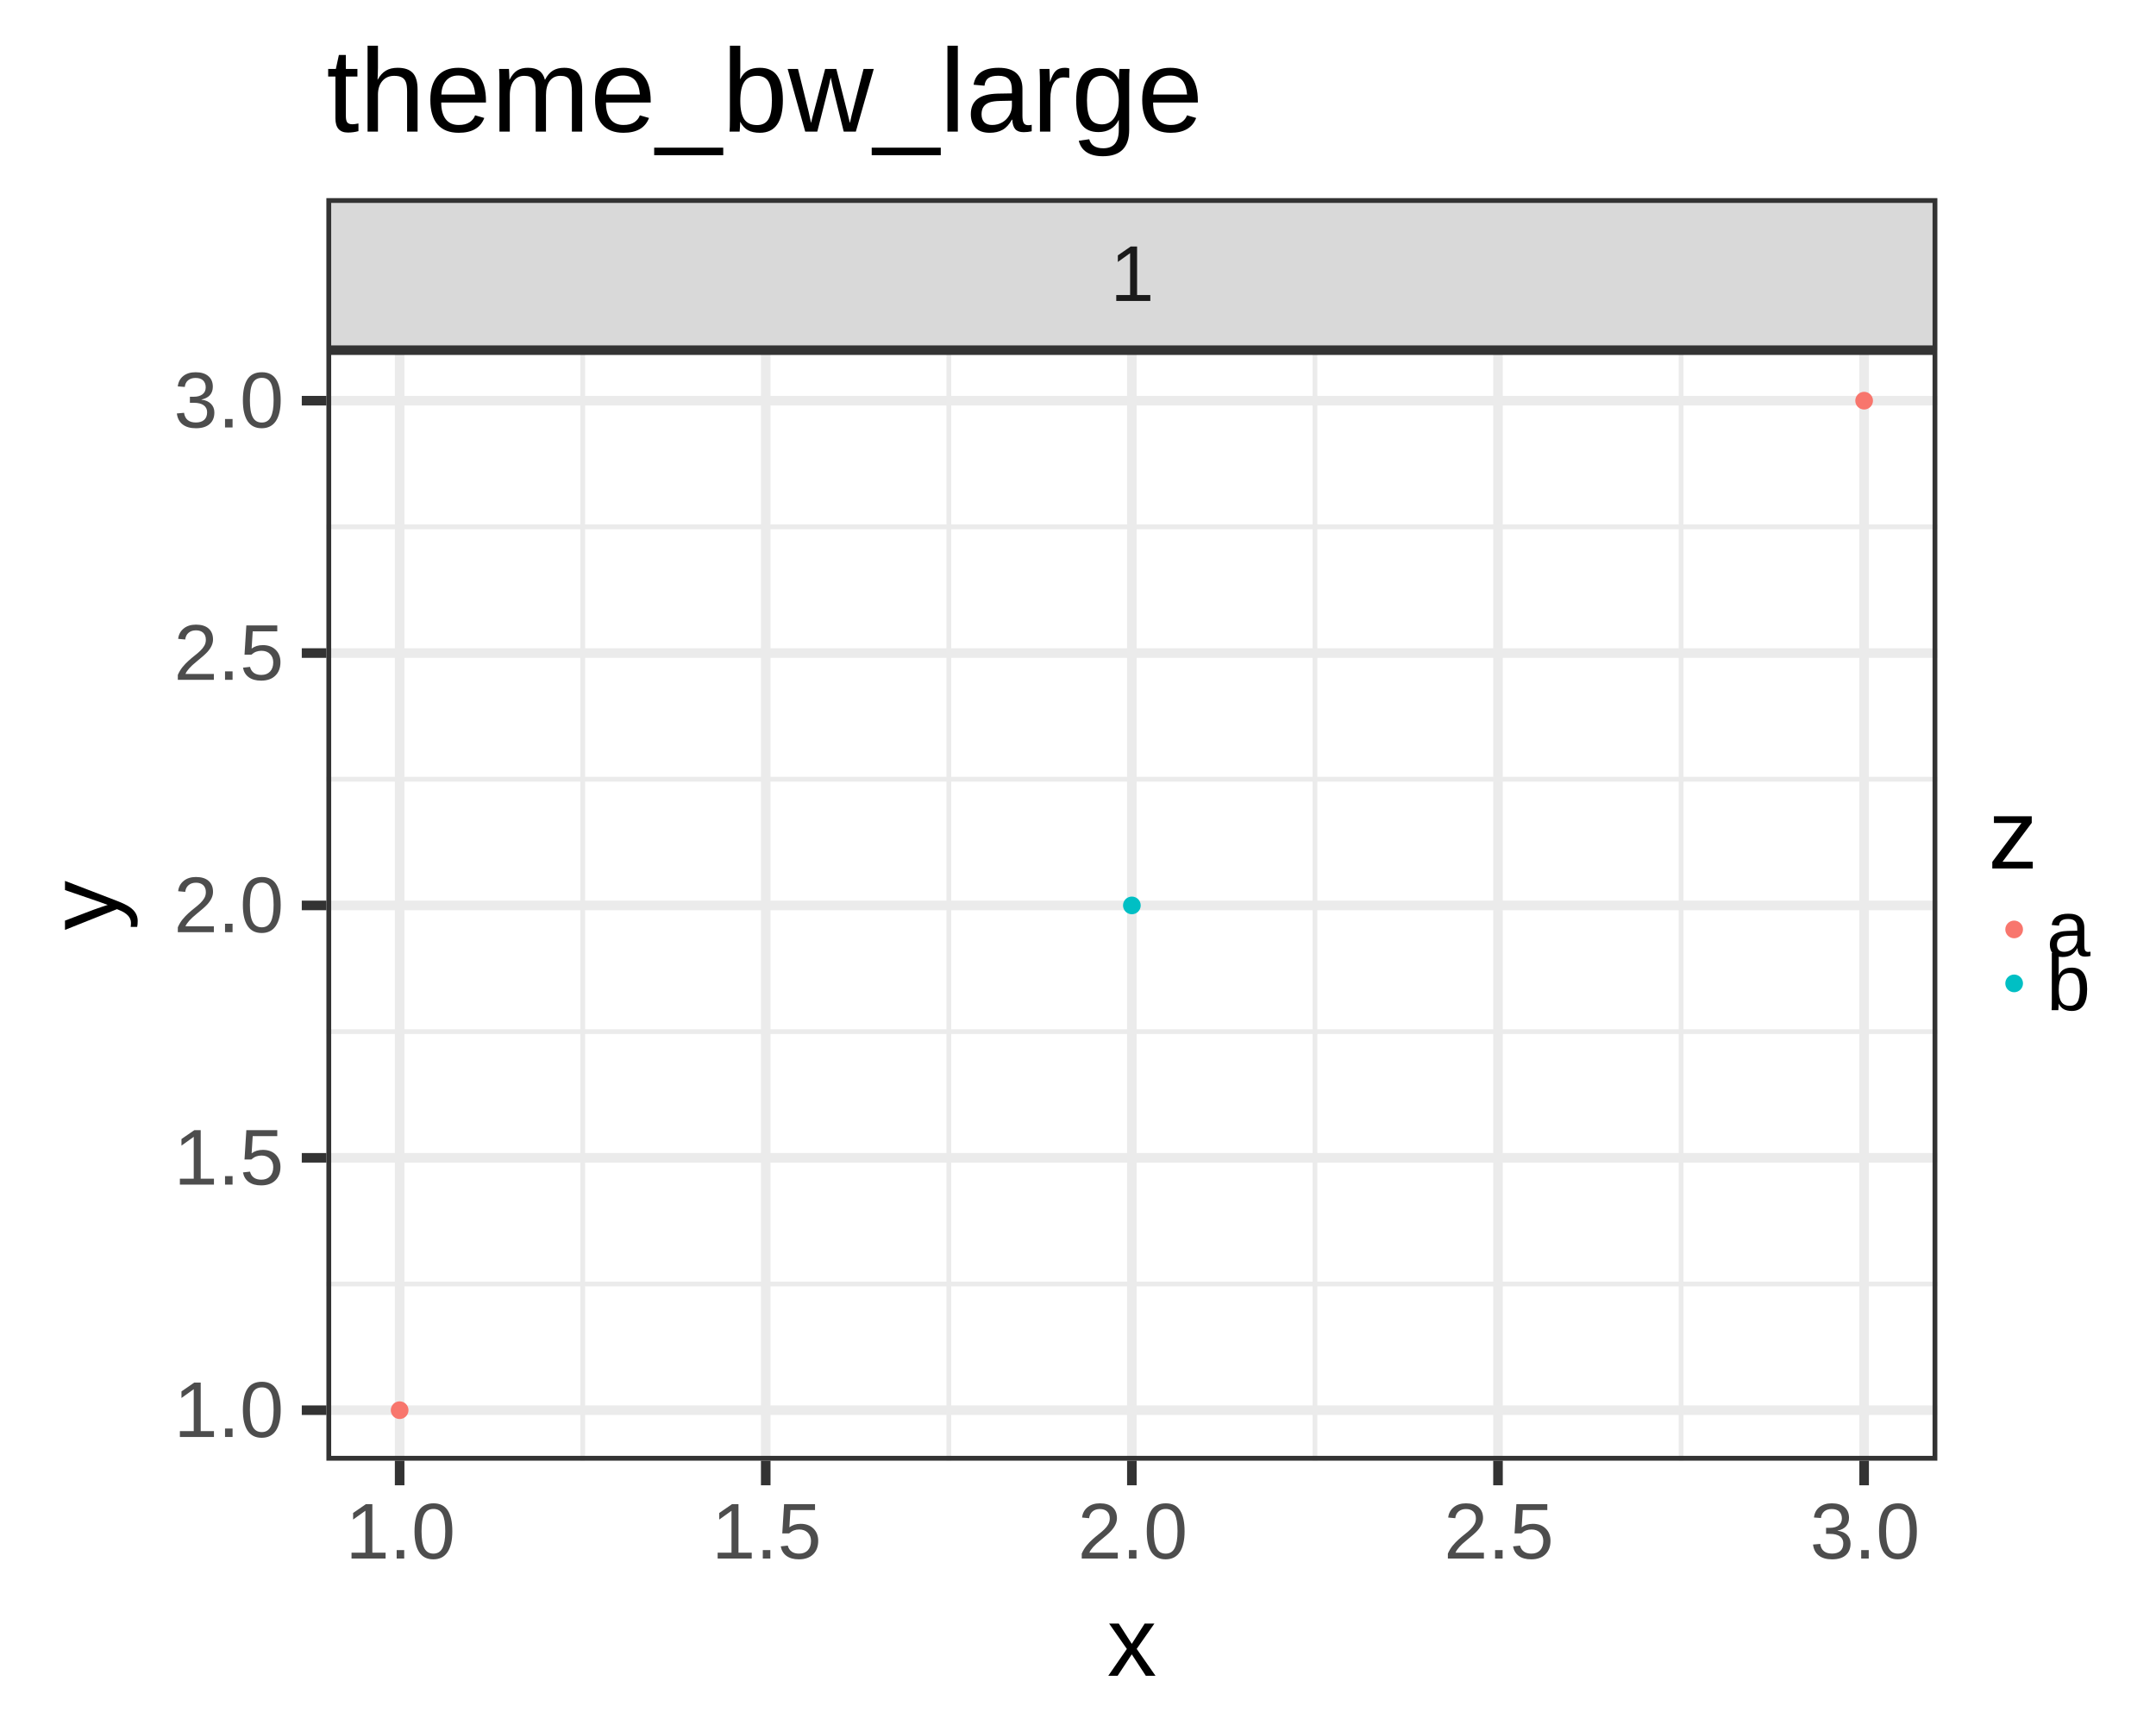
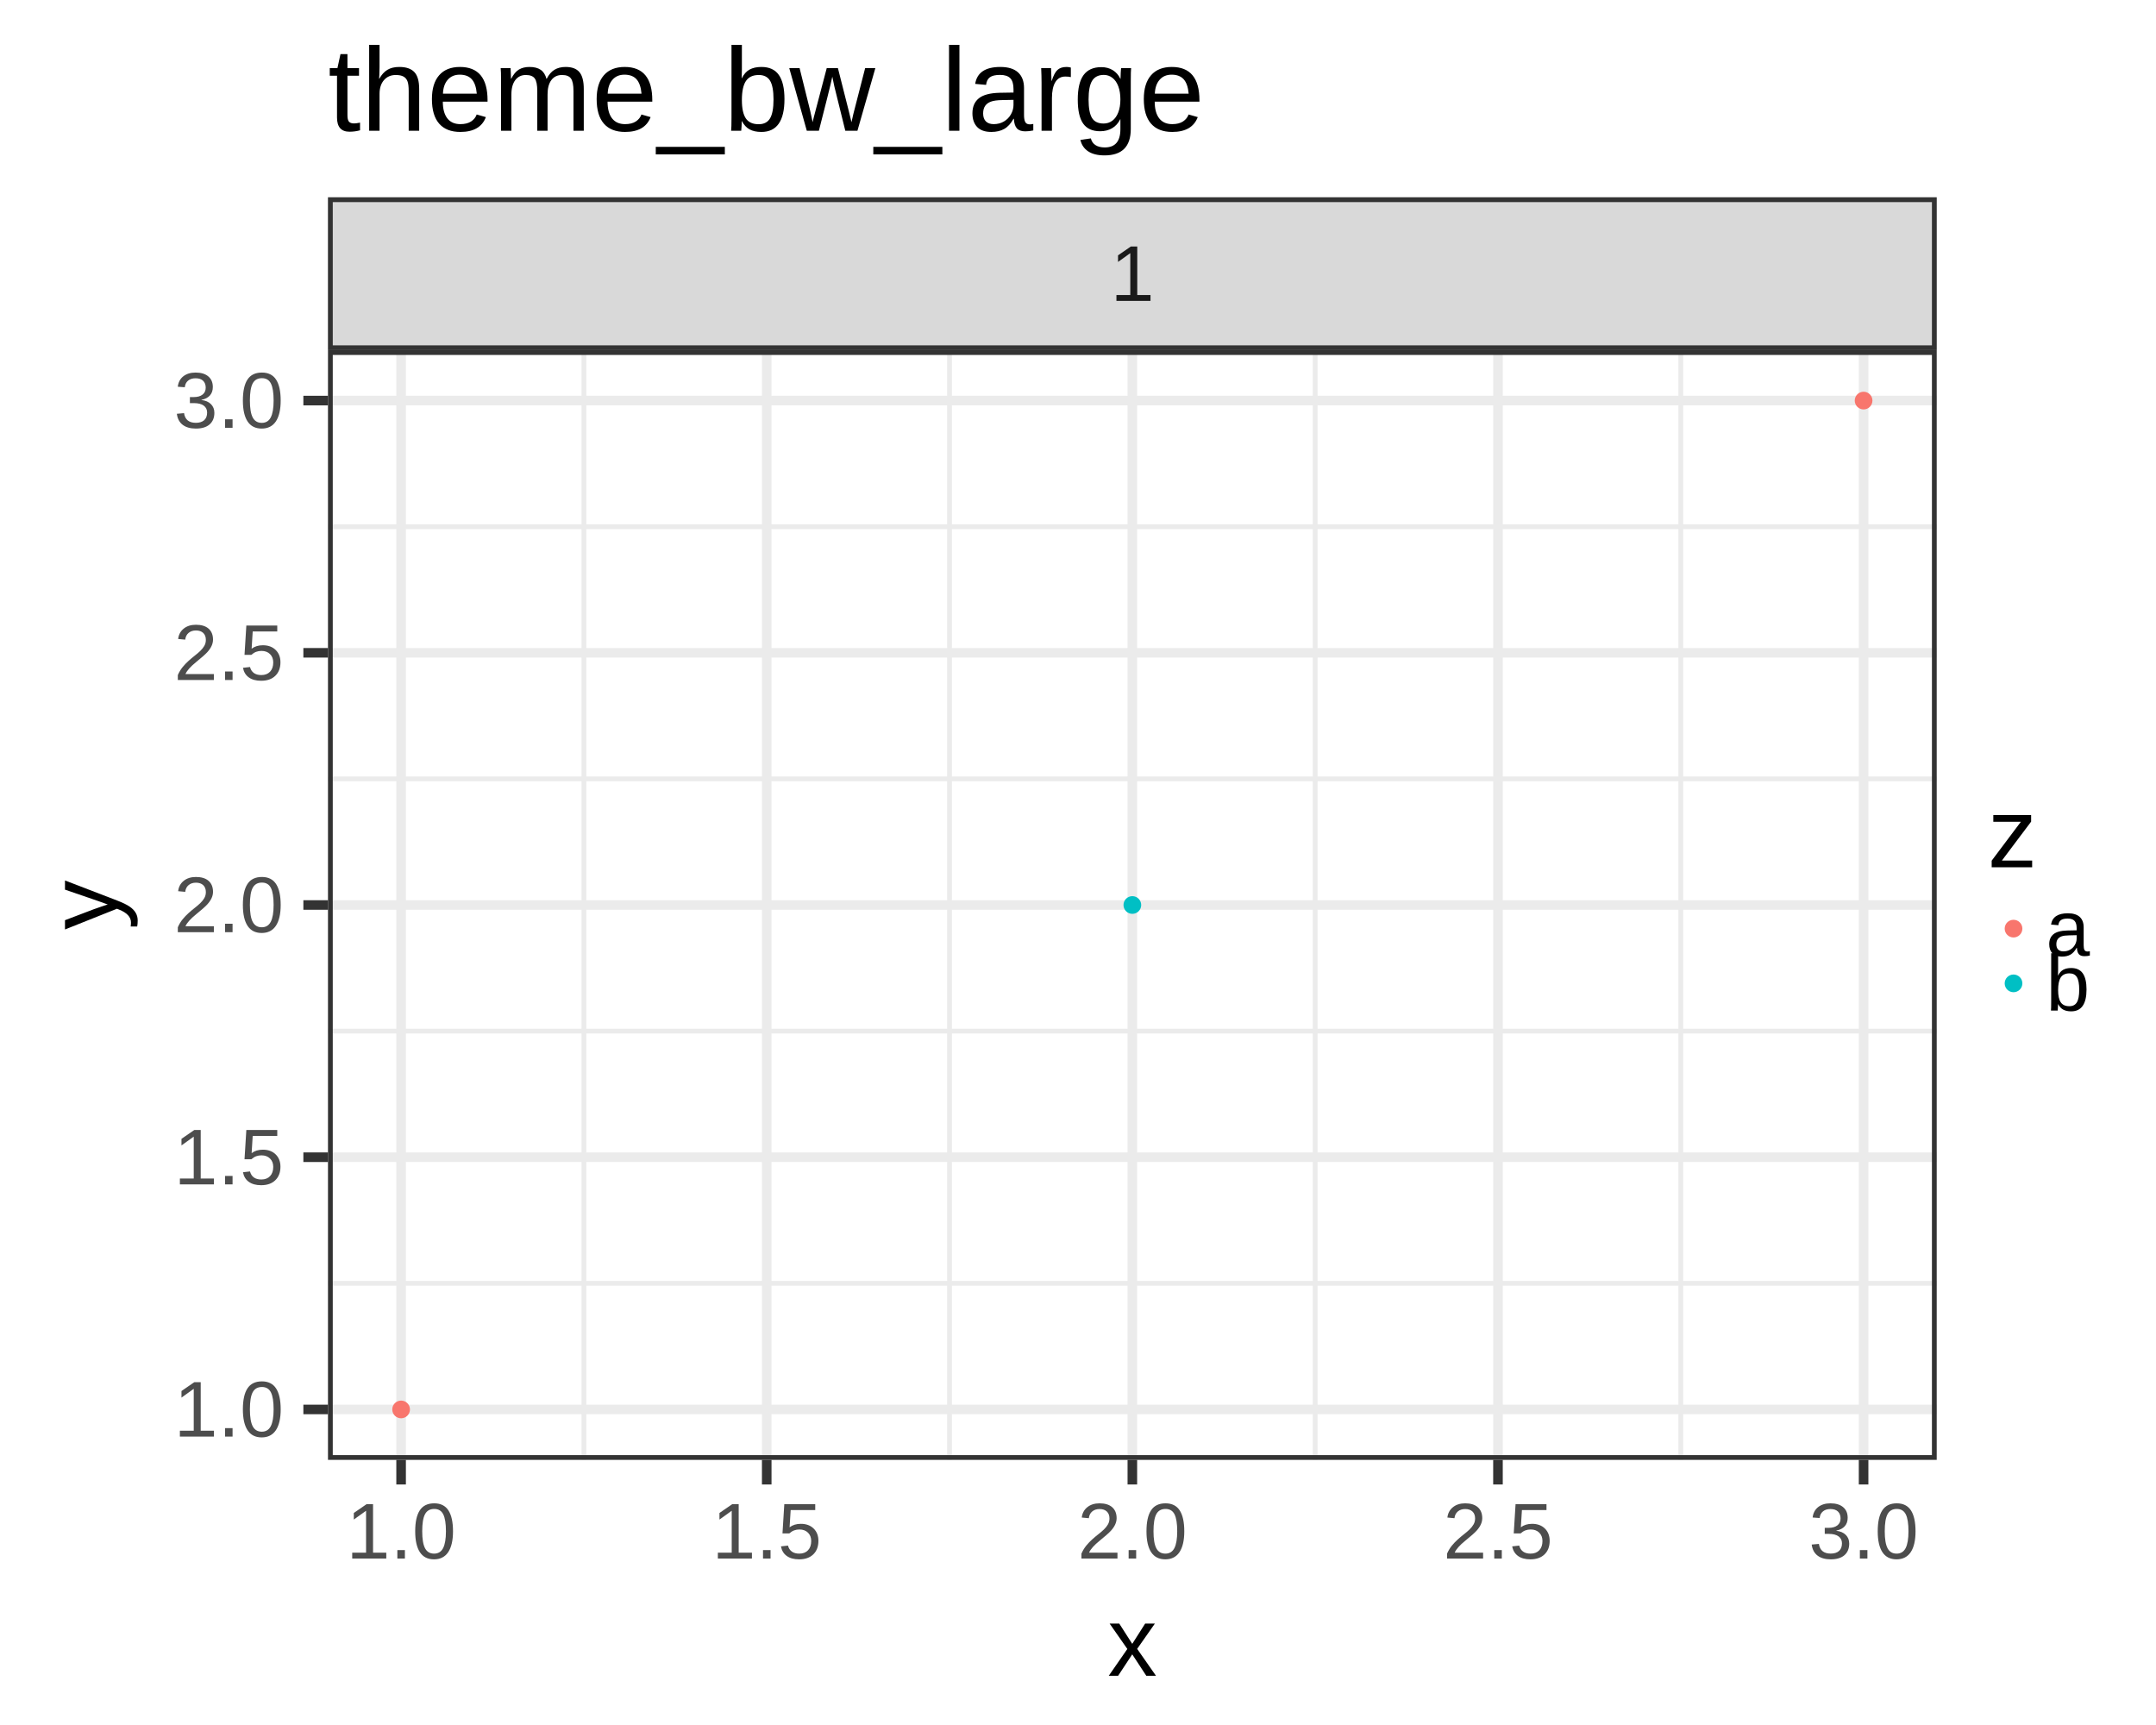
<svg xmlns="http://www.w3.org/2000/svg" viewBox="0 0 720.00 576.00">
  <defs>
    <style type="text/css">
-     line, polyline, path, rect, circle {
+     line, polyline, polygon, path, rect, circle {
      fill: none;
      stroke: #000000;
      stroke-linecap: round;
      stroke-linejoin: round;
      stroke-miterlimit: 10.00;
    }
  </style>
  </defs>
  <rect width="100%" height="100%" style="stroke: none; fill: #FFFFFF;" />
-   <rect x="-0.00" y="0.00" width="720.00" height="576.00" style="stroke-width: 3.20; stroke: #FFFFFF; fill: #FFFFFF;" />
+   <rect x="0.00" y="0.00" width="720.00" height="576.00" style="stroke-width: 3.20; stroke: #FFFFFF; fill: #FFFFFF;" />
  <defs>
-     <clipPath id="cpMTA5LjAwMnw2NDYuOTg1fDQ4Ny43MzV8MTE2LjkzMg==">
-       <rect x="109.00" y="116.93" width="537.98" height="370.80" />
+     <clipPath id="cpMTA5LjUzfDY0Ni43N3w0ODcuNDd8MTE2Ljky">
+       <rect x="109.53" y="116.92" width="537.24" height="370.55" />
    </clipPath>
  </defs>
-   <rect x="109.00" y="116.93" width="537.98" height="370.80" style="stroke-width: 3.20; stroke: none; fill: #FFFFFF;" clip-path="url(#cpMTA5LjAwMnw2NDYuOTg1fDQ4Ny43MzV8MTE2LjkzMg==)" />
-   <polyline points="109.00,428.74 646.98,428.74 " style="stroke-width: 1.60; stroke: #EBEBEB; stroke-linecap: butt;" clip-path="url(#cpMTA5LjAwMnw2NDYuOTg1fDQ4Ny43MzV8MTE2LjkzMg==)" />
-   <polyline points="109.00,344.47 646.98,344.47 " style="stroke-width: 1.60; stroke: #EBEBEB; stroke-linecap: butt;" clip-path="url(#cpMTA5LjAwMnw2NDYuOTg1fDQ4Ny43MzV8MTE2LjkzMg==)" />
-   <polyline points="109.00,260.20 646.98,260.20 " style="stroke-width: 1.60; stroke: #EBEBEB; stroke-linecap: butt;" clip-path="url(#cpMTA5LjAwMnw2NDYuOTg1fDQ4Ny43MzV8MTE2LjkzMg==)" />
-   <polyline points="109.00,175.92 646.98,175.92 " style="stroke-width: 1.60; stroke: #EBEBEB; stroke-linecap: butt;" clip-path="url(#cpMTA5LjAwMnw2NDYuOTg1fDQ4Ny43MzV8MTE2LjkzMg==)" />
-   <polyline points="194.59,487.74 194.59,116.93 " style="stroke-width: 1.60; stroke: #EBEBEB; stroke-linecap: butt;" clip-path="url(#cpMTA5LjAwMnw2NDYuOTg1fDQ4Ny43MzV8MTE2LjkzMg==)" />
-   <polyline points="316.86,487.74 316.86,116.93 " style="stroke-width: 1.60; stroke: #EBEBEB; stroke-linecap: butt;" clip-path="url(#cpMTA5LjAwMnw2NDYuOTg1fDQ4Ny43MzV8MTE2LjkzMg==)" />
-   <polyline points="439.13,487.74 439.13,116.93 " style="stroke-width: 1.60; stroke: #EBEBEB; stroke-linecap: butt;" clip-path="url(#cpMTA5LjAwMnw2NDYuOTg1fDQ4Ny43MzV8MTE2LjkzMg==)" />
-   <polyline points="561.40,487.74 561.40,116.93 " style="stroke-width: 1.60; stroke: #EBEBEB; stroke-linecap: butt;" clip-path="url(#cpMTA5LjAwMnw2NDYuOTg1fDQ4Ny43MzV8MTE2LjkzMg==)" />
-   <polyline points="109.00,470.88 646.98,470.88 " style="stroke-width: 3.20; stroke: #EBEBEB; stroke-linecap: butt;" clip-path="url(#cpMTA5LjAwMnw2NDYuOTg1fDQ4Ny43MzV8MTE2LjkzMg==)" />
-   <polyline points="109.00,386.61 646.98,386.61 " style="stroke-width: 3.20; stroke: #EBEBEB; stroke-linecap: butt;" clip-path="url(#cpMTA5LjAwMnw2NDYuOTg1fDQ4Ny43MzV8MTE2LjkzMg==)" />
-   <polyline points="109.00,302.33 646.98,302.33 " style="stroke-width: 3.20; stroke: #EBEBEB; stroke-linecap: butt;" clip-path="url(#cpMTA5LjAwMnw2NDYuOTg1fDQ4Ny43MzV8MTE2LjkzMg==)" />
-   <polyline points="109.00,218.06 646.98,218.06 " style="stroke-width: 3.20; stroke: #EBEBEB; stroke-linecap: butt;" clip-path="url(#cpMTA5LjAwMnw2NDYuOTg1fDQ4Ny43MzV8MTE2LjkzMg==)" />
-   <polyline points="109.00,133.79 646.98,133.79 " style="stroke-width: 3.20; stroke: #EBEBEB; stroke-linecap: butt;" clip-path="url(#cpMTA5LjAwMnw2NDYuOTg1fDQ4Ny43MzV8MTE2LjkzMg==)" />
-   <polyline points="133.46,487.74 133.46,116.93 " style="stroke-width: 3.20; stroke: #EBEBEB; stroke-linecap: butt;" clip-path="url(#cpMTA5LjAwMnw2NDYuOTg1fDQ4Ny43MzV8MTE2LjkzMg==)" />
-   <polyline points="255.72,487.74 255.72,116.93 " style="stroke-width: 3.20; stroke: #EBEBEB; stroke-linecap: butt;" clip-path="url(#cpMTA5LjAwMnw2NDYuOTg1fDQ4Ny43MzV8MTE2LjkzMg==)" />
-   <polyline points="377.99,487.74 377.99,116.93 " style="stroke-width: 3.20; stroke: #EBEBEB; stroke-linecap: butt;" clip-path="url(#cpMTA5LjAwMnw2NDYuOTg1fDQ4Ny43MzV8MTE2LjkzMg==)" />
-   <polyline points="500.26,487.74 500.26,116.93 " style="stroke-width: 3.20; stroke: #EBEBEB; stroke-linecap: butt;" clip-path="url(#cpMTA5LjAwMnw2NDYuOTg1fDQ4Ny43MzV8MTE2LjkzMg==)" />
-   <polyline points="622.53,487.74 622.53,116.93 " style="stroke-width: 3.20; stroke: #EBEBEB; stroke-linecap: butt;" clip-path="url(#cpMTA5LjAwMnw2NDYuOTg1fDQ4Ny43MzV8MTE2LjkzMg==)" />
-   <circle cx="133.46" cy="470.88" r="1.95pt" style="stroke-width: 0.71; stroke: #F8766D; fill: #F8766D;" clip-path="url(#cpMTA5LjAwMnw2NDYuOTg1fDQ4Ny43MzV8MTE2LjkzMg==)" />
-   <circle cx="377.99" cy="302.33" r="1.95pt" style="stroke-width: 0.71; stroke: #00BFC4; fill: #00BFC4;" clip-path="url(#cpMTA5LjAwMnw2NDYuOTg1fDQ4Ny43MzV8MTE2LjkzMg==)" />
-   <circle cx="622.53" cy="133.79" r="1.95pt" style="stroke-width: 0.71; stroke: #F8766D; fill: #F8766D;" clip-path="url(#cpMTA5LjAwMnw2NDYuOTg1fDQ4Ny43MzV8MTE2LjkzMg==)" />
-   <rect x="109.00" y="116.93" width="537.98" height="370.80" style="stroke-width: 3.20; stroke: #333333;" clip-path="url(#cpMTA5LjAwMnw2NDYuOTg1fDQ4Ny43MzV8MTE2LjkzMg==)" />
+   <rect x="109.53" y="116.92" width="537.24" height="370.55" style="stroke-width: 3.20; stroke: none; fill: #FFFFFF;" clip-path="url(#cpMTA5LjUzfDY0Ni43N3w0ODcuNDd8MTE2Ljky)" />
+   <polyline points="109.53,428.52 646.77,428.52 " style="stroke-width: 1.60; stroke: #EBEBEB; stroke-linecap: butt;" clip-path="url(#cpMTA5LjUzfDY0Ni43N3w0ODcuNDd8MTE2Ljky)" />
+   <polyline points="109.53,344.30 646.77,344.30 " style="stroke-width: 1.60; stroke: #EBEBEB; stroke-linecap: butt;" clip-path="url(#cpMTA5LjUzfDY0Ni43N3w0ODcuNDd8MTE2Ljky)" />
+   <polyline points="109.53,260.08 646.77,260.08 " style="stroke-width: 1.60; stroke: #EBEBEB; stroke-linecap: butt;" clip-path="url(#cpMTA5LjUzfDY0Ni43N3w0ODcuNDd8MTE2Ljky)" />
+   <polyline points="109.53,175.87 646.77,175.87 " style="stroke-width: 1.60; stroke: #EBEBEB; stroke-linecap: butt;" clip-path="url(#cpMTA5LjUzfDY0Ni43N3w0ODcuNDd8MTE2Ljky)" />
+   <polyline points="195.00,487.47 195.00,116.92 " style="stroke-width: 1.60; stroke: #EBEBEB; stroke-linecap: butt;" clip-path="url(#cpMTA5LjUzfDY0Ni43N3w0ODcuNDd8MTE2Ljky)" />
+   <polyline points="317.10,487.47 317.10,116.92 " style="stroke-width: 1.60; stroke: #EBEBEB; stroke-linecap: butt;" clip-path="url(#cpMTA5LjUzfDY0Ni43N3w0ODcuNDd8MTE2Ljky)" />
+   <polyline points="439.20,487.47 439.20,116.92 " style="stroke-width: 1.60; stroke: #EBEBEB; stroke-linecap: butt;" clip-path="url(#cpMTA5LjUzfDY0Ni43N3w0ODcuNDd8MTE2Ljky)" />
+   <polyline points="561.30,487.47 561.30,116.92 " style="stroke-width: 1.60; stroke: #EBEBEB; stroke-linecap: butt;" clip-path="url(#cpMTA5LjUzfDY0Ni43N3w0ODcuNDd8MTE2Ljky)" />
+   <polyline points="109.53,470.63 646.77,470.63 " style="stroke-width: 3.20; stroke: #EBEBEB; stroke-linecap: butt;" clip-path="url(#cpMTA5LjUzfDY0Ni43N3w0ODcuNDd8MTE2Ljky)" />
+   <polyline points="109.53,386.41 646.77,386.41 " style="stroke-width: 3.20; stroke: #EBEBEB; stroke-linecap: butt;" clip-path="url(#cpMTA5LjUzfDY0Ni43N3w0ODcuNDd8MTE2Ljky)" />
+   <polyline points="109.53,302.19 646.77,302.19 " style="stroke-width: 3.20; stroke: #EBEBEB; stroke-linecap: butt;" clip-path="url(#cpMTA5LjUzfDY0Ni43N3w0ODcuNDd8MTE2Ljky)" />
+   <polyline points="109.53,217.98 646.77,217.98 " style="stroke-width: 3.20; stroke: #EBEBEB; stroke-linecap: butt;" clip-path="url(#cpMTA5LjUzfDY0Ni43N3w0ODcuNDd8MTE2Ljky)" />
+   <polyline points="109.53,133.76 646.77,133.76 " style="stroke-width: 3.20; stroke: #EBEBEB; stroke-linecap: butt;" clip-path="url(#cpMTA5LjUzfDY0Ni43N3w0ODcuNDd8MTE2Ljky)" />
+   <polyline points="133.95,487.47 133.95,116.92 " style="stroke-width: 3.20; stroke: #EBEBEB; stroke-linecap: butt;" clip-path="url(#cpMTA5LjUzfDY0Ni43N3w0ODcuNDd8MTE2Ljky)" />
+   <polyline points="256.05,487.47 256.05,116.92 " style="stroke-width: 3.20; stroke: #EBEBEB; stroke-linecap: butt;" clip-path="url(#cpMTA5LjUzfDY0Ni43N3w0ODcuNDd8MTE2Ljky)" />
+   <polyline points="378.15,487.47 378.15,116.92 " style="stroke-width: 3.20; stroke: #EBEBEB; stroke-linecap: butt;" clip-path="url(#cpMTA5LjUzfDY0Ni43N3w0ODcuNDd8MTE2Ljky)" />
+   <polyline points="500.25,487.47 500.25,116.92 " style="stroke-width: 3.20; stroke: #EBEBEB; stroke-linecap: butt;" clip-path="url(#cpMTA5LjUzfDY0Ni43N3w0ODcuNDd8MTE2Ljky)" />
+   <polyline points="622.35,487.47 622.35,116.92 " style="stroke-width: 3.20; stroke: #EBEBEB; stroke-linecap: butt;" clip-path="url(#cpMTA5LjUzfDY0Ni43N3w0ODcuNDd8MTE2Ljky)" />
+   <circle cx="133.95" cy="470.63" r="1.95pt" style="stroke-width: 0.71; stroke: #F8766D; fill: #F8766D;" clip-path="url(#cpMTA5LjUzfDY0Ni43N3w0ODcuNDd8MTE2Ljky)" />
+   <circle cx="378.15" cy="302.19" r="1.95pt" style="stroke-width: 0.71; stroke: #00BFC4; fill: #00BFC4;" clip-path="url(#cpMTA5LjUzfDY0Ni43N3w0ODcuNDd8MTE2Ljky)" />
+   <circle cx="622.35" cy="133.76" r="1.95pt" style="stroke-width: 0.71; stroke: #F8766D; fill: #F8766D;" clip-path="url(#cpMTA5LjUzfDY0Ni43N3w0ODcuNDd8MTE2Ljky)" />
+   <rect x="109.53" y="116.92" width="537.24" height="370.55" style="stroke-width: 3.20; stroke: #333333;" clip-path="url(#cpMTA5LjUzfDY0Ni43N3w0ODcuNDd8MTE2Ljky)" />
  <defs>
-     <clipPath id="cpMHw3MjB8NTc2fDA=">
+     <clipPath id="cpMC4wMHw3MjAuMDB8NTc2LjAwfDAuMDA=">
      <rect x="0.00" y="0.00" width="720.00" height="576.00" />
    </clipPath>
  </defs>
  <defs>
-     <clipPath id="cpMTA5LjAwMnw2NDYuOTg1fDExNi45MzJ8NjYuMTY0NA==">
-       <rect x="109.00" y="66.16" width="537.98" height="50.77" />
+     <clipPath id="cpMTA5LjUzfDY0Ni43N3wxMTYuOTJ8NjUuODg=">
+       <rect x="109.53" y="65.88" width="537.24" height="51.03" />
    </clipPath>
  </defs>
-   <rect x="109.00" y="66.16" width="537.98" height="50.77" style="stroke-width: 3.20; stroke: #333333; fill: #D9D9D9;" clip-path="url(#cpMTA5LjAwMnw2NDYuOTg1fDExNi45MzJ8NjYuMTY0NA==)" />
-   <g clip-path="url(#cpMTA5LjAwMnw2NDYuOTg1fDExNi45MzJ8NjYuMTY0NA==)">
-     <text x="370.76" y="100.49" style="font-size: 26.40px; fill: #1A1A1A; font-family: Liberation Sans;" textLength="14.46px" lengthAdjust="spacingAndGlyphs">1</text>
+   <rect x="109.53" y="65.88" width="537.24" height="51.03" style="stroke-width: 3.20; stroke: #333333; fill: #D9D9D9;" clip-path="url(#cpMTA5LjUzfDY0Ni43N3wxMTYuOTJ8NjUuODg=)" />
+   <g clip-path="url(#cpMTA5LjUzfDY0Ni43N3wxMTYuOTJ8NjUuODg=)">
+     <text x="370.82" y="100.48" style="font-size: 26.40px; fill: #1A1A1A; font-family: Liberation Sans;" textLength="14.67px" lengthAdjust="spacingAndGlyphs">1</text>
  </g>
  <defs>
-     <clipPath id="cpMHw3MjB8NTc2fDA=">
+     <clipPath id="cpMC4wMHw3MjAuMDB8NTc2LjAwfDAuMDA=">
      <rect x="0.00" y="0.00" width="720.00" height="576.00" />
    </clipPath>
  </defs>
-   <polyline points="133.46,495.95 133.46,487.74 " style="stroke-width: 3.20; stroke: #333333; stroke-linecap: butt;" clip-path="url(#cpMHw3MjB8NTc2fDA=)" />
-   <polyline points="255.72,495.95 255.72,487.74 " style="stroke-width: 3.20; stroke: #333333; stroke-linecap: butt;" clip-path="url(#cpMHw3MjB8NTc2fDA=)" />
-   <polyline points="377.99,495.95 377.99,487.74 " style="stroke-width: 3.20; stroke: #333333; stroke-linecap: butt;" clip-path="url(#cpMHw3MjB8NTc2fDA=)" />
-   <polyline points="500.26,495.95 500.26,487.74 " style="stroke-width: 3.20; stroke: #333333; stroke-linecap: butt;" clip-path="url(#cpMHw3MjB8NTc2fDA=)" />
-   <polyline points="622.53,495.95 622.53,487.74 " style="stroke-width: 3.20; stroke: #333333; stroke-linecap: butt;" clip-path="url(#cpMHw3MjB8NTc2fDA=)" />
-   <g clip-path="url(#cpMHw3MjB8NTc2fDA=)">
-     <text x="115.38" y="520.42" style="font-size: 26.40px; fill: #4D4D4D; font-family: Liberation Sans;" textLength="36.14px" lengthAdjust="spacingAndGlyphs">1.0</text>
+   <polyline points="133.95,495.69 133.95,487.47 " style="stroke-width: 3.20; stroke: #333333; stroke-linecap: butt;" clip-path="url(#cpMC4wMHw3MjAuMDB8NTc2LjAwfDAuMDA=)" />
+   <polyline points="256.05,495.69 256.05,487.47 " style="stroke-width: 3.20; stroke: #333333; stroke-linecap: butt;" clip-path="url(#cpMC4wMHw3MjAuMDB8NTc2LjAwfDAuMDA=)" />
+   <polyline points="378.15,495.69 378.15,487.47 " style="stroke-width: 3.20; stroke: #333333; stroke-linecap: butt;" clip-path="url(#cpMC4wMHw3MjAuMDB8NTc2LjAwfDAuMDA=)" />
+   <polyline points="500.25,495.69 500.25,487.47 " style="stroke-width: 3.20; stroke: #333333; stroke-linecap: butt;" clip-path="url(#cpMC4wMHw3MjAuMDB8NTc2LjAwfDAuMDA=)" />
+   <polyline points="622.35,495.69 622.35,487.47 " style="stroke-width: 3.20; stroke: #333333; stroke-linecap: butt;" clip-path="url(#cpMC4wMHw3MjAuMDB8NTc2LjAwfDAuMDA=)" />
+   <g clip-path="url(#cpMC4wMHw3MjAuMDB8NTc2LjAwfDAuMDA=)">
+     <text x="115.61" y="520.42" style="font-size: 26.40px; fill: #4D4D4D; font-family: Liberation Sans;" textLength="36.67px" lengthAdjust="spacingAndGlyphs">1.0</text>
  </g>
-   <g clip-path="url(#cpMHw3MjB8NTc2fDA=)">
-     <text x="237.65" y="520.42" style="font-size: 26.40px; fill: #4D4D4D; font-family: Liberation Sans;" textLength="36.14px" lengthAdjust="spacingAndGlyphs">1.5</text>
+   <g clip-path="url(#cpMC4wMHw3MjAuMDB8NTc2LjAwfDAuMDA=)">
+     <text x="237.72" y="520.42" style="font-size: 26.40px; fill: #4D4D4D; font-family: Liberation Sans;" textLength="36.67px" lengthAdjust="spacingAndGlyphs">1.5</text>
  </g>
-   <g clip-path="url(#cpMHw3MjB8NTc2fDA=)">
-     <text x="359.92" y="520.42" style="font-size: 26.40px; fill: #4D4D4D; font-family: Liberation Sans;" textLength="36.14px" lengthAdjust="spacingAndGlyphs">2.0</text>
+   <g clip-path="url(#cpMC4wMHw3MjAuMDB8NTc2LjAwfDAuMDA=)">
+     <text x="359.82" y="520.42" style="font-size: 26.40px; fill: #4D4D4D; font-family: Liberation Sans;" textLength="36.67px" lengthAdjust="spacingAndGlyphs">2.0</text>
  </g>
-   <g clip-path="url(#cpMHw3MjB8NTc2fDA=)">
-     <text x="482.19" y="520.42" style="font-size: 26.40px; fill: #4D4D4D; font-family: Liberation Sans;" textLength="36.14px" lengthAdjust="spacingAndGlyphs">2.5</text>
+   <g clip-path="url(#cpMC4wMHw3MjAuMDB8NTc2LjAwfDAuMDA=)">
+     <text x="481.92" y="520.42" style="font-size: 26.40px; fill: #4D4D4D; font-family: Liberation Sans;" textLength="36.67px" lengthAdjust="spacingAndGlyphs">2.5</text>
  </g>
-   <g clip-path="url(#cpMHw3MjB8NTc2fDA=)">
-     <text x="604.46" y="520.42" style="font-size: 26.40px; fill: #4D4D4D; font-family: Liberation Sans;" textLength="36.14px" lengthAdjust="spacingAndGlyphs">3.0</text>
+   <g clip-path="url(#cpMC4wMHw3MjAuMDB8NTc2LjAwfDAuMDA=)">
+     <text x="604.02" y="520.42" style="font-size: 26.40px; fill: #4D4D4D; font-family: Liberation Sans;" textLength="36.67px" lengthAdjust="spacingAndGlyphs">3.0</text>
  </g>
-   <g clip-path="url(#cpMHw3MjB8NTc2fDA=)">
-     <text x="58.06" y="479.83" style="font-size: 26.40px; fill: #4D4D4D; font-family: Liberation Sans;" textLength="36.14px" lengthAdjust="spacingAndGlyphs">1.0</text>
+   <g clip-path="url(#cpMC4wMHw3MjAuMDB8NTc2LjAwfDAuMDA=)">
+     <text x="58.06" y="479.70" style="font-size: 26.40px; fill: #4D4D4D; font-family: Liberation Sans;" textLength="36.67px" lengthAdjust="spacingAndGlyphs">1.0</text>
  </g>
-   <g clip-path="url(#cpMHw3MjB8NTc2fDA=)">
-     <text x="58.06" y="395.55" style="font-size: 26.40px; fill: #4D4D4D; font-family: Liberation Sans;" textLength="36.14px" lengthAdjust="spacingAndGlyphs">1.5</text>
+   <g clip-path="url(#cpMC4wMHw3MjAuMDB8NTc2LjAwfDAuMDA=)">
+     <text x="58.06" y="395.49" style="font-size: 26.40px; fill: #4D4D4D; font-family: Liberation Sans;" textLength="36.67px" lengthAdjust="spacingAndGlyphs">1.5</text>
  </g>
-   <g clip-path="url(#cpMHw3MjB8NTc2fDA=)">
-     <text x="58.06" y="311.28" style="font-size: 26.40px; fill: #4D4D4D; font-family: Liberation Sans;" textLength="36.14px" lengthAdjust="spacingAndGlyphs">2.0</text>
+   <g clip-path="url(#cpMC4wMHw3MjAuMDB8NTc2LjAwfDAuMDA=)">
+     <text x="58.06" y="311.27" style="font-size: 26.40px; fill: #4D4D4D; font-family: Liberation Sans;" textLength="36.67px" lengthAdjust="spacingAndGlyphs">2.0</text>
  </g>
-   <g clip-path="url(#cpMHw3MjB8NTc2fDA=)">
-     <text x="58.06" y="227.01" style="font-size: 26.40px; fill: #4D4D4D; font-family: Liberation Sans;" textLength="36.14px" lengthAdjust="spacingAndGlyphs">2.5</text>
+   <g clip-path="url(#cpMC4wMHw3MjAuMDB8NTc2LjAwfDAuMDA=)">
+     <text x="58.06" y="227.05" style="font-size: 26.40px; fill: #4D4D4D; font-family: Liberation Sans;" textLength="36.67px" lengthAdjust="spacingAndGlyphs">2.5</text>
  </g>
-   <g clip-path="url(#cpMHw3MjB8NTc2fDA=)">
-     <text x="58.06" y="142.73" style="font-size: 26.40px; fill: #4D4D4D; font-family: Liberation Sans;" textLength="36.14px" lengthAdjust="spacingAndGlyphs">3.0</text>
+   <g clip-path="url(#cpMC4wMHw3MjAuMDB8NTc2LjAwfDAuMDA=)">
+     <text x="58.06" y="142.84" style="font-size: 26.40px; fill: #4D4D4D; font-family: Liberation Sans;" textLength="36.67px" lengthAdjust="spacingAndGlyphs">3.0</text>
  </g>
-   <polyline points="100.78,470.88 109.00,470.88 " style="stroke-width: 3.20; stroke: #333333; stroke-linecap: butt;" clip-path="url(#cpMHw3MjB8NTc2fDA=)" />
-   <polyline points="100.78,386.61 109.00,386.61 " style="stroke-width: 3.20; stroke: #333333; stroke-linecap: butt;" clip-path="url(#cpMHw3MjB8NTc2fDA=)" />
-   <polyline points="100.78,302.33 109.00,302.33 " style="stroke-width: 3.20; stroke: #333333; stroke-linecap: butt;" clip-path="url(#cpMHw3MjB8NTc2fDA=)" />
-   <polyline points="100.78,218.06 109.00,218.06 " style="stroke-width: 3.20; stroke: #333333; stroke-linecap: butt;" clip-path="url(#cpMHw3MjB8NTc2fDA=)" />
-   <polyline points="100.78,133.79 109.00,133.79 " style="stroke-width: 3.20; stroke: #333333; stroke-linecap: butt;" clip-path="url(#cpMHw3MjB8NTc2fDA=)" />
-   <g clip-path="url(#cpMHw3MjB8NTc2fDA=)">
-     <text x="369.74" y="559.56" style="font-size: 33.00px; font-family: Liberation Sans;" textLength="16.50px" lengthAdjust="spacingAndGlyphs">x</text>
+   <polyline points="101.31,470.63 109.53,470.63 " style="stroke-width: 3.20; stroke: #333333; stroke-linecap: butt;" clip-path="url(#cpMC4wMHw3MjAuMDB8NTc2LjAwfDAuMDA=)" />
+   <polyline points="101.31,386.41 109.53,386.41 " style="stroke-width: 3.20; stroke: #333333; stroke-linecap: butt;" clip-path="url(#cpMC4wMHw3MjAuMDB8NTc2LjAwfDAuMDA=)" />
+   <polyline points="101.31,302.19 109.53,302.19 " style="stroke-width: 3.20; stroke: #333333; stroke-linecap: butt;" clip-path="url(#cpMC4wMHw3MjAuMDB8NTc2LjAwfDAuMDA=)" />
+   <polyline points="101.31,217.98 109.53,217.98 " style="stroke-width: 3.20; stroke: #333333; stroke-linecap: butt;" clip-path="url(#cpMC4wMHw3MjAuMDB8NTc2LjAwfDAuMDA=)" />
+   <polyline points="101.31,133.76 109.53,133.76 " style="stroke-width: 3.20; stroke: #333333; stroke-linecap: butt;" clip-path="url(#cpMC4wMHw3MjAuMDB8NTc2LjAwfDAuMDA=)" />
+   <g clip-path="url(#cpMC4wMHw3MjAuMDB8NTc2LjAwfDAuMDA=)">
+     <text x="369.90" y="559.56" style="font-size: 33.00px; font-family: Liberation Sans;" textLength="16.50px" lengthAdjust="spacingAndGlyphs">x</text>
  </g>
-   <g clip-path="url(#cpMHw3MjB8NTc2fDA=)">
-     <text transform="translate(39.14,310.58) rotate(-90)" style="font-size: 33.00px; font-family: Liberation Sans;" textLength="16.50px" lengthAdjust="spacingAndGlyphs">y</text>
+   <g clip-path="url(#cpMC4wMHw3MjAuMDB8NTc2LjAwfDAuMDA=)">
+     <text transform="translate(39.14,310.44) rotate(-90)" style="font-size: 33.00px; font-family: Liberation Sans;" textLength="16.50px" lengthAdjust="spacingAndGlyphs">y</text>
  </g>
-   <rect x="658.32" y="261.62" width="45.24" height="81.42" style="stroke-width: 3.20; stroke: none; fill: #FFFFFF;" clip-path="url(#cpMHw3MjB8NTc2fDA=)" />
-   <g clip-path="url(#cpMHw3MjB8NTc2fDA=)">
-     <text x="663.99" y="289.99" style="font-size: 33.00px; font-family: Liberation Sans;" textLength="16.50px" lengthAdjust="spacingAndGlyphs">z</text>
+   <rect x="658.11" y="261.21" width="45.45" height="81.96" style="stroke-width: 3.20; stroke: none; fill: #FFFFFF;" clip-path="url(#cpMC4wMHw3MjAuMDB8NTc2LjAwfDAuMDA=)" />
+   <g clip-path="url(#cpMC4wMHw3MjAuMDB8NTc2LjAwfDAuMDA=)">
+     <text x="663.78" y="289.59" style="font-size: 33.00px; font-family: Liberation Sans;" textLength="16.50px" lengthAdjust="spacingAndGlyphs">z</text>
  </g>
-   <rect x="663.99" y="301.35" width="17.28" height="18.02" style="stroke-width: 3.20; stroke: none; fill: #FFFFFF;" clip-path="url(#cpMHw3MjB8NTc2fDA=)" />
-   <circle cx="672.63" cy="310.35" r="1.95pt" style="stroke-width: 0.71; stroke: #F8766D; fill: #F8766D;" clip-path="url(#cpMHw3MjB8NTc2fDA=)" />
-   <rect x="663.99" y="319.36" width="17.28" height="18.02" style="stroke-width: 3.20; stroke: none; fill: #FFFFFF;" clip-path="url(#cpMHw3MjB8NTc2fDA=)" />
-   <circle cx="672.63" cy="328.37" r="1.95pt" style="stroke-width: 0.71; stroke: #00BFC4; fill: #00BFC4;" clip-path="url(#cpMHw3MjB8NTc2fDA=)" />
-   <g clip-path="url(#cpMHw3MjB8NTc2fDA=)">
-     <text x="683.43" y="319.30" style="font-size: 26.40px; font-family: Liberation Sans;" textLength="14.46px" lengthAdjust="spacingAndGlyphs">a</text>
+   <rect x="663.78" y="300.94" width="17.28" height="18.28" style="stroke-width: 3.20; stroke: none; fill: #FFFFFF;" clip-path="url(#cpMC4wMHw3MjAuMDB8NTc2LjAwfDAuMDA=)" />
+   <circle cx="672.42" cy="310.08" r="1.95pt" style="stroke-width: 0.71; stroke: #F8766D; fill: #F8766D;" clip-path="url(#cpMC4wMHw3MjAuMDB8NTc2LjAwfDAuMDA=)" />
+   <rect x="663.78" y="319.22" width="17.28" height="18.28" style="stroke-width: 3.20; stroke: none; fill: #FFFFFF;" clip-path="url(#cpMC4wMHw3MjAuMDB8NTc2LjAwfDAuMDA=)" />
+   <circle cx="672.42" cy="328.36" r="1.95pt" style="stroke-width: 0.71; stroke: #00BFC4; fill: #00BFC4;" clip-path="url(#cpMC4wMHw3MjAuMDB8NTc2LjAwfDAuMDA=)" />
+   <g clip-path="url(#cpMC4wMHw3MjAuMDB8NTc2LjAwfDAuMDA=)">
+     <text x="683.22" y="319.16" style="font-size: 26.40px; font-family: Liberation Sans;" textLength="14.67px" lengthAdjust="spacingAndGlyphs">a</text>
  </g>
-   <g clip-path="url(#cpMHw3MjB8NTc2fDA=)">
-     <text x="683.43" y="337.31" style="font-size: 26.40px; font-family: Liberation Sans;" textLength="14.46px" lengthAdjust="spacingAndGlyphs">b</text>
+   <g clip-path="url(#cpMC4wMHw3MjAuMDB8NTc2LjAwfDAuMDA=)">
+     <text x="683.22" y="337.44" style="font-size: 26.40px; font-family: Liberation Sans;" textLength="14.67px" lengthAdjust="spacingAndGlyphs">b</text>
  </g>
-   <g clip-path="url(#cpMHw3MjB8NTc2fDA=)">
-     <text x="109.00" y="43.95" style="font-size: 39.60px; font-family: Liberation Sans;" textLength="295.74px" lengthAdjust="spacingAndGlyphs">theme_bw_large</text>
+   <g clip-path="url(#cpMC4wMHw3MjAuMDB8NTc2LjAwfDAuMDA=)">
+     <text x="109.53" y="43.67" style="font-size: 39.60px; font-family: Liberation Sans;" textLength="292.70px" lengthAdjust="spacingAndGlyphs">theme_bw_large</text>
  </g>
</svg>
